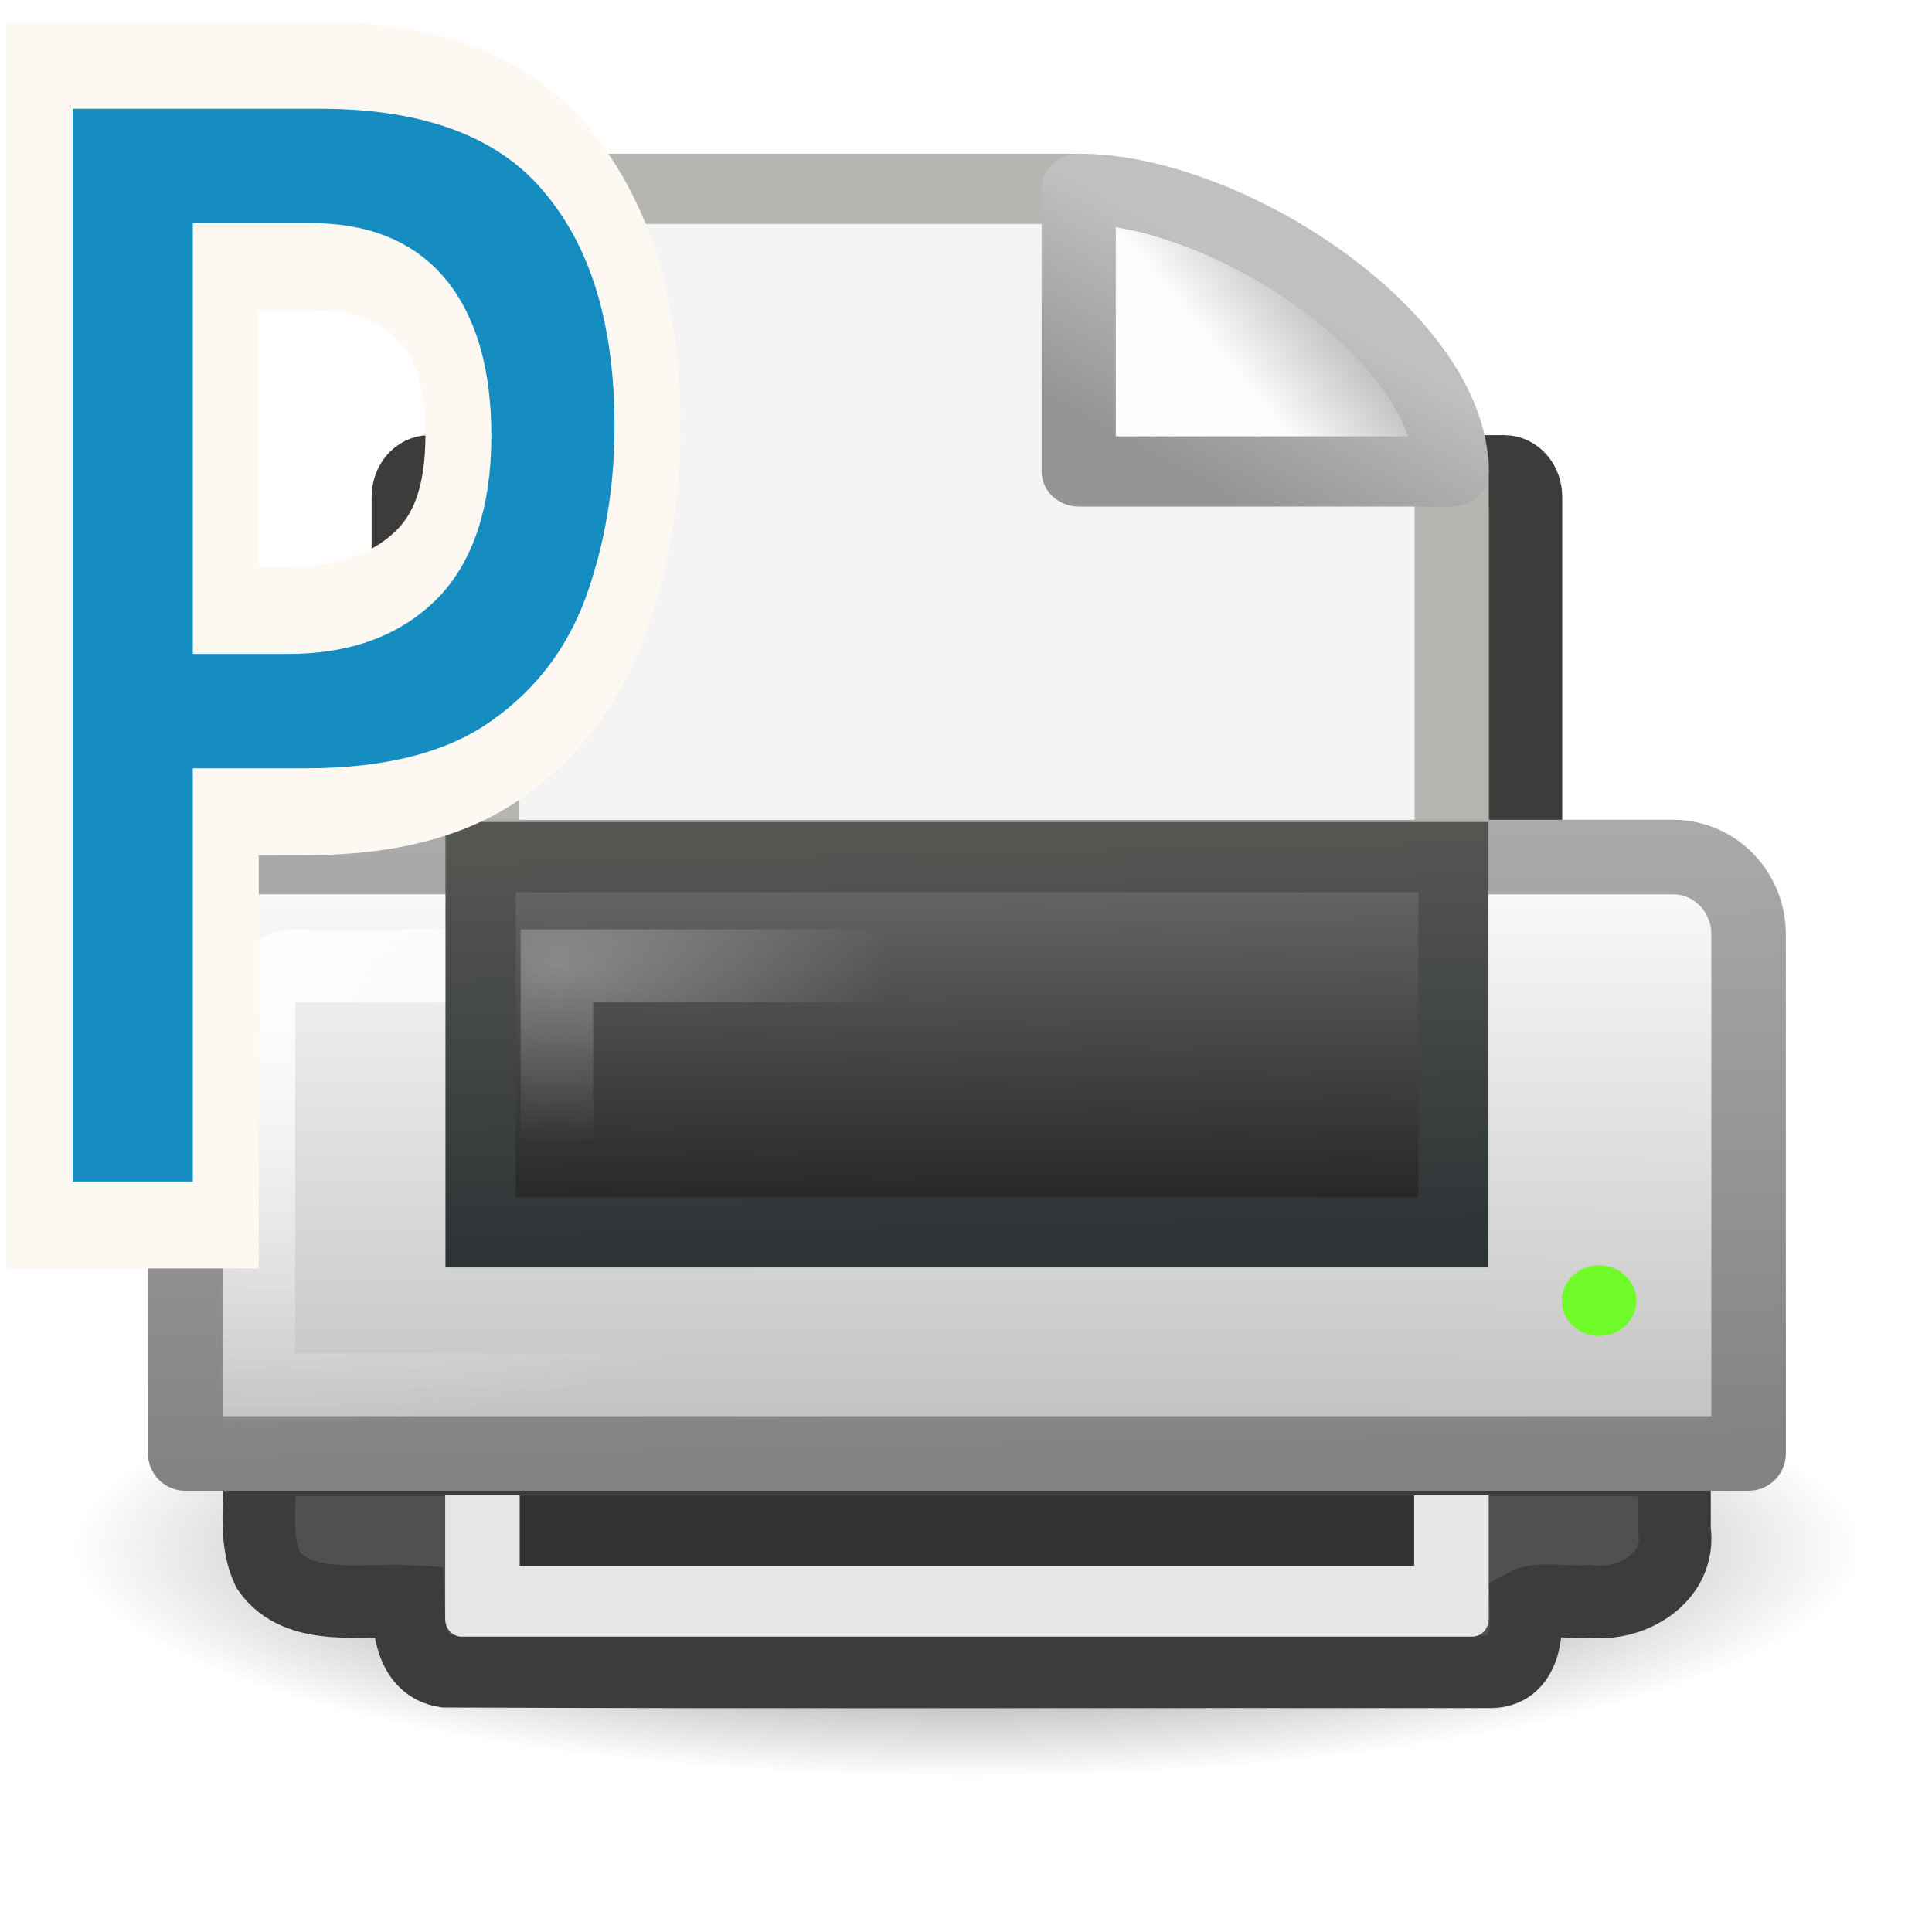
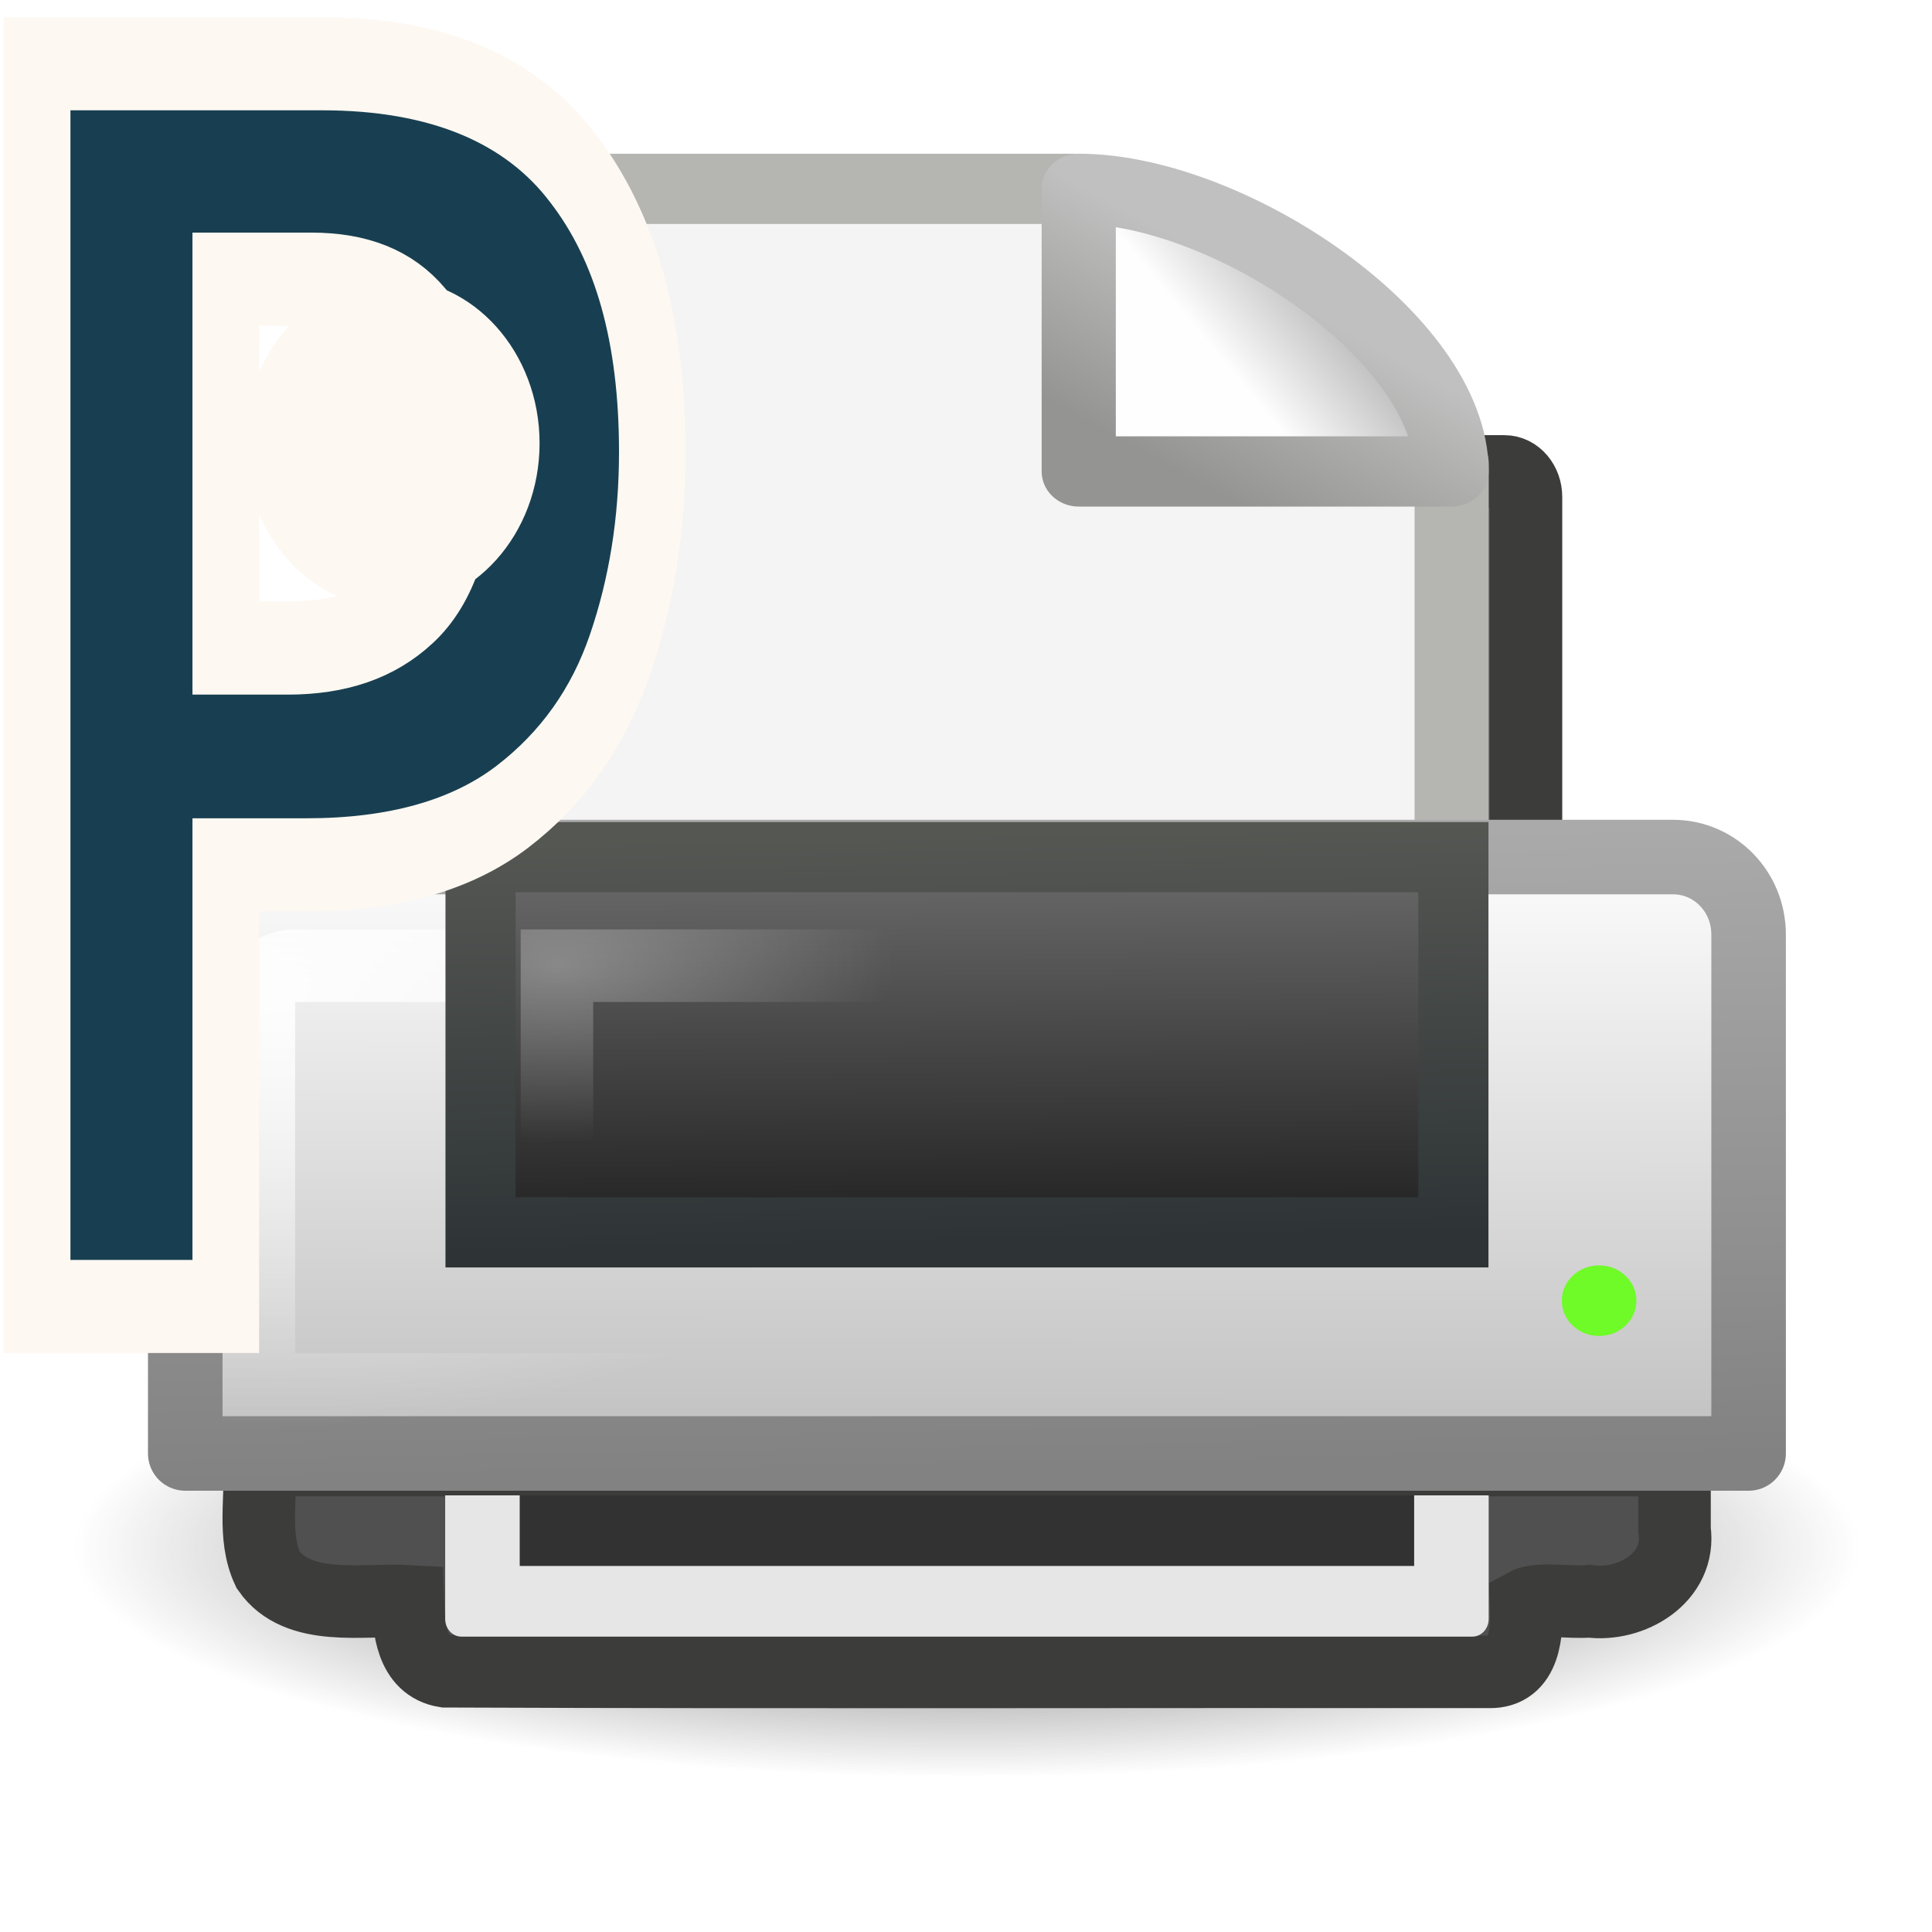
<svg xmlns="http://www.w3.org/2000/svg" xmlns:xlink="http://www.w3.org/1999/xlink" height="26" width="26" version="1.0" id="svg2">
  <defs id="defs4">
    <linearGradient id="linearGradient7612">
      <stop id="stop7614" style="stop-color:black;stop-opacity:1" offset="0" />
      <stop id="stop7616" style="stop-color:black;stop-opacity:0" offset="1" />
    </linearGradient>
    <linearGradient id="linearGradient8589">
      <stop id="stop8591" style="stop-color:#fefefe;stop-opacity:1" offset="0" />
      <stop id="stop8593" style="stop-color:#bebebe;stop-opacity:1" offset="1" />
    </linearGradient>
    <linearGradient id="linearGradient4559">
      <stop id="stop4561" style="stop-color:silver;stop-opacity:1" offset="0" />
      <stop id="stop4563" style="stop-color:#949492;stop-opacity:1" offset="1" />
    </linearGradient>
    <linearGradient id="linearGradient6866">
      <stop id="stop6868" style="stop-color:#828282;stop-opacity:1" offset="0" />
      <stop id="stop6870" style="stop-color:#aaa;stop-opacity:1" offset="1" />
    </linearGradient>
    <linearGradient id="linearGradient6842">
      <stop id="stop6844" style="stop-color:white;stop-opacity:1" offset="0" />
      <stop id="stop6846" style="stop-color:white;stop-opacity:0" offset="1" />
    </linearGradient>
    <linearGradient id="linearGradient6828">
      <stop id="stop6830" style="stop-color:#6e6e6e;stop-opacity:1" offset="0" />
      <stop id="stop6832" style="stop-color:#1e1e1e;stop-opacity:1" offset="1" />
    </linearGradient>
    <linearGradient id="linearGradient2366">
      <stop id="stop2368" style="stop-color:#2e3436;stop-opacity:1" offset="0" />
      <stop id="stop2370" style="stop-color:#555753;stop-opacity:1" offset="1" />
    </linearGradient>
    <linearGradient id="linearGradient2463">
      <stop id="stop2465" style="stop-color:white;stop-opacity:1" offset="0" />
      <stop id="stop2467" style="stop-color:white;stop-opacity:0" offset="1" />
    </linearGradient>
    <radialGradient xlink:href="#linearGradient2463" id="radialGradient3363" gradientUnits="userSpaceOnUse" gradientTransform="matrix(0.345978,-0.00249102,0.00146451,0.1825476,3.49765,10.23346)" cx="11.537" cy="15.28" fx="11.537" fy="15.28" r="13" />
    <linearGradient xlink:href="#linearGradient6828" id="linearGradient3366" gradientUnits="userSpaceOnUse" gradientTransform="matrix(0.4848728,0,0,0.4590542,1.375555,1.665128)" x1="21.919" y1="21" x2="22.008" y2="33" />
    <linearGradient xlink:href="#linearGradient2366" id="linearGradient3368" gradientUnits="userSpaceOnUse" gradientTransform="matrix(0.4848728,0,0,0.4590542,1.375555,1.665128)" x1="15.601" y1="33" x2="15.335" y2="21" />
    <radialGradient xlink:href="#linearGradient6842" id="radialGradient3371" gradientUnits="userSpaceOnUse" gradientTransform="matrix(0.4647833,0.00764214,-0.00586981,0.2740227,1.926003,10.14093)" cx="3.759" cy="11.918" fx="3.759" fy="11.918" r="21" />
    <linearGradient xlink:href="#linearGradient8589" id="linearGradient3374" gradientUnits="userSpaceOnUse" gradientTransform="matrix(0.4892901,0,0,0.5016402,1.269537,1.250709)" x1="11.519" y1="20" x2="11.506" y2="37" />
    <linearGradient xlink:href="#linearGradient6866" id="linearGradient3376" gradientUnits="userSpaceOnUse" gradientTransform="matrix(0.4892901,0,0,0.5016402,1.269537,1.250719)" x1="20.562" y1="37" x2="20.279" y2="20" />
    <radialGradient xlink:href="#linearGradient7612" id="radialGradient3384" gradientUnits="userSpaceOnUse" gradientTransform="matrix(0.6294118,0,0,0.1614887,-2.093382,14.07418)" cx="24" cy="41.875" fx="24" fy="41.875" r="19.125" />
    <linearGradient xlink:href="#linearGradient8589" id="linearGradient3386" gradientUnits="userSpaceOnUse" gradientTransform="matrix(0.3707081,0,0,0.3548465,-0.8566575,-0.04895116)" x1="32.892" y1="8.059" x2="36.358" y2="5.457" />
    <linearGradient xlink:href="#linearGradient4559" id="linearGradient3388" gradientUnits="userSpaceOnUse" gradientTransform="matrix(0.6844293,0,0,0.6820072,-0.2131519,0.1569169)" x1="17.289" y1="2.185" x2="15.18" y2="5.821" />
  </defs>
  <path style="opacity:0.7;fill:url(#radialGradient3384);fill-opacity:1;fill-rule:nonzero;stroke:none;stroke-width:4;marker:none;visibility:visible;display:inline;overflow:visible" id="path3087" d="m 25.05,20.837 c 0,1.706 -5.389,3.088 -12.037,3.088 -6.648,0 -12.037,-1.383 -12.037,-3.088 0,-1.706 5.389,-3.088 12.037,-3.088 6.648,0 12.037,1.383 12.037,3.088 l 0,0 z" />
  <rect style="fill:#505050;fill-opacity:1;stroke:#3c3d3a;stroke-width:0.976;stroke-linecap:round;stroke-linejoin:round;stroke-miterlimit:4;stroke-opacity:1;stroke-dasharray:none;display:inline" id="rect2315" y="6.344" x="5.489" ry="0.344" rx="0.292" height="10.453" width="15.047" />
  <g id="layer1" transform="matrix(1.003125,0,0,0.9502995,4.9875,2.068111)">
    <path style="fill:#f4f4f4;fill-opacity:1;stroke:#b5b6b2;stroke-width:0.995;stroke-linecap:butt;stroke-linejoin:round;stroke-miterlimit:4;stroke-opacity:1;stroke-dasharray:none;stroke-dashoffset:0;display:inline" id="rect2594" d="m 1.498,0.498 c 2.98,0 4.938,0 7.918,0 0.523,0.162 4.354,2.614 5.087,3.89 0,3.907 0,7.207 0,11.114 -4.335,0 -8.67,0 -13.005,0 0,-5.002 0,-10.003 0,-15.005 z" />
    <path style="fill:url(#linearGradient3386);fill-opacity:1;fill-rule:evenodd;stroke:url(#linearGradient3388);stroke-width:0.995;stroke-linecap:butt;stroke-linejoin:round;stroke-miterlimit:4;stroke-opacity:1;stroke-dasharray:none;display:inline" id="path12038" d="M 9.5,0.498 C 9.5,2.041 9.5,4.5 9.5,4.5 c 0,0 4.081,0 5.002,0 0,-1.902 -3.006,-4.002 -5.002,-4.002 z" />
  </g>
  <path style="fill:#505050;fill-opacity:1;stroke:#3c3d3a;stroke-width:0.976;stroke-linecap:square;stroke-linejoin:miter;stroke-miterlimit:4;stroke-opacity:1;stroke-dasharray:none" id="rect6333" d="m 3.49,19.649 c 0.037,0.492 -0.096,1.022 0.118,1.478 0.402,0.579 1.288,0.389 1.881,0.422 0.011,0.342 0.043,0.869 0.502,0.942 4.839,0.019 9.204,0.003 14.044,0.008 0.499,0.015 0.518,-0.552 0.502,-0.912 0.163,-0.089 0.627,-0.013 0.852,-0.038 0.557,0.077 1.239,-0.313 1.146,-0.963 0,-0.312 0,-0.624 0,-0.937 -6.348,0 -12.696,0 -19.044,0 z" />
  <path style="fill:url(#linearGradient3374);fill-opacity:1;stroke:url(#linearGradient3376);stroke-width:1.003;stroke-linecap:round;stroke-linejoin:round;stroke-miterlimit:4;stroke-opacity:1;stroke-dasharray:none" id="rect2313" d="m 3.51,11.534 19.005,0 c 0.564,0 1.017,0.465 1.017,1.043 l 0,6.983 -21.039,0 0,-6.983 c 0,-0.578 0.454,-1.043 1.017,-1.043 z" />
  <path style="opacity:0.9;fill:none;stroke:url(#radialGradient3371);stroke-width:0.976;stroke-linecap:round;stroke-linejoin:miter;stroke-miterlimit:4;stroke-opacity:1;stroke-dasharray:none;display:inline" id="rect2374" d="m 3.948,12.997 18.13,0 c 0.241,0 0.465,0.196 0.465,0.407 l 0,5.295 -19.059,0 0,-5.295 c 0,-0.211 0.224,-0.407 0.465,-0.407 z" />
  <rect style="fill:url(#linearGradient3366);fill-opacity:1;stroke:url(#linearGradient3368);stroke-width:0.944;stroke-linecap:round;stroke-linejoin:miter;stroke-miterlimit:4;stroke-opacity:1;stroke-dasharray:none" id="rect2319" y="11.535" x="6.467" height="5.05" width="13.092" />
  <rect style="opacity:0.3;fill:none;stroke:url(#radialGradient3363);stroke-width:0.976;stroke-linecap:round;stroke-linejoin:miter;stroke-miterlimit:4;stroke-opacity:1;stroke-dasharray:none;display:inline" id="rect2459" y="12.996" x="7.495" height="2.851" width="11.035" />
  <path style="fill:#6efb27;fill-opacity:1;stroke:none" id="path2764" d="m 22.022,17.504 c 2.43e-4,0.262 -0.224,0.475 -0.502,0.475 -0.277,0 -0.502,-0.213 -0.502,-0.475 -2.43e-4,-0.262 0.224,-0.475 0.502,-0.475 0.277,0 0.502,0.213 0.502,0.475 l 0,0 z" />
  <path style="fill:#e6e6e6;fill-opacity:1;stroke:none" id="rect6331" d="m 20.034,20.124 0,1.663 c 0,0.132 -0.098,0.238 -0.219,0.238 l -13.605,0 c -0.122,0 -0.219,-0.106 -0.219,-0.238 l 0,-1.663 14.044,0 z" />
  <rect style="fill:#323232;fill-opacity:1;stroke:none" id="rect6329" y="20.124" x="6.994" height="0.95" width="12.037" />
-   <text xml:space="preserve" style="font-size:19.045px;font-style:normal;font-weight:normal;line-height:125%;letter-spacing:0px;word-spacing:0px;fill:#168dc1;fill-opacity:1;stroke:#fdf8f1;stroke-width:1.019;stroke-opacity:1;font-family:Sans;stroke-miterlimit:4;stroke-dasharray:none" x="-1.105" y="14.358" id="text3097" transform="scale(0.8710377,1.148056)">
-     <tspan id="tspan3099" x="-1.105" y="14.358" style="font-weight:bold;fill:#168dc1;fill-opacity:1;stroke:#fdf8f1;stroke-width:1.019;stroke-opacity:1;-inkscape-font-specification:Sans Bold;stroke-miterlimit:4;stroke-dasharray:none">P</tspan>
+   <text xml:space="preserve" style="font-size:19.82px;font-style:normal;font-weight:normal;line-height:125%;letter-spacing:0px;word-spacing:0px;fill:#183f51;fill-opacity:1;stroke:#fdf8f1;stroke-width:1.06;stroke-miterlimit:4;stroke-opacity:1;stroke-dasharray:none;font-family:Sans" x="-1.193" y="14.883" id="text3097" transform="scale(0.8464855,1.181355)">
+     <tspan id="tspan3099" x="-1.193" y="14.883" style="font-weight:bold;fill:#183f51;fill-opacity:1;stroke:#fdf8f1;stroke-width:1.06;stroke-miterlimit:4;stroke-opacity:1;stroke-dasharray:none;-inkscape-font-specification:Sans Bold">P</tspan>
  </text>
+   <path style="fill:#fdf8f1;fill-opacity:1;fill-rule:evenodd;stroke:none" id="path3030" d="m 7.416,6.068 a 1.674,2.215 0 1 1 -3.348,0 1.674,2.215 0 1 1 3.348,0 z" transform="matrix(1.184615,0,0,1,-1.523691,-0.1030056)" />
</svg>
